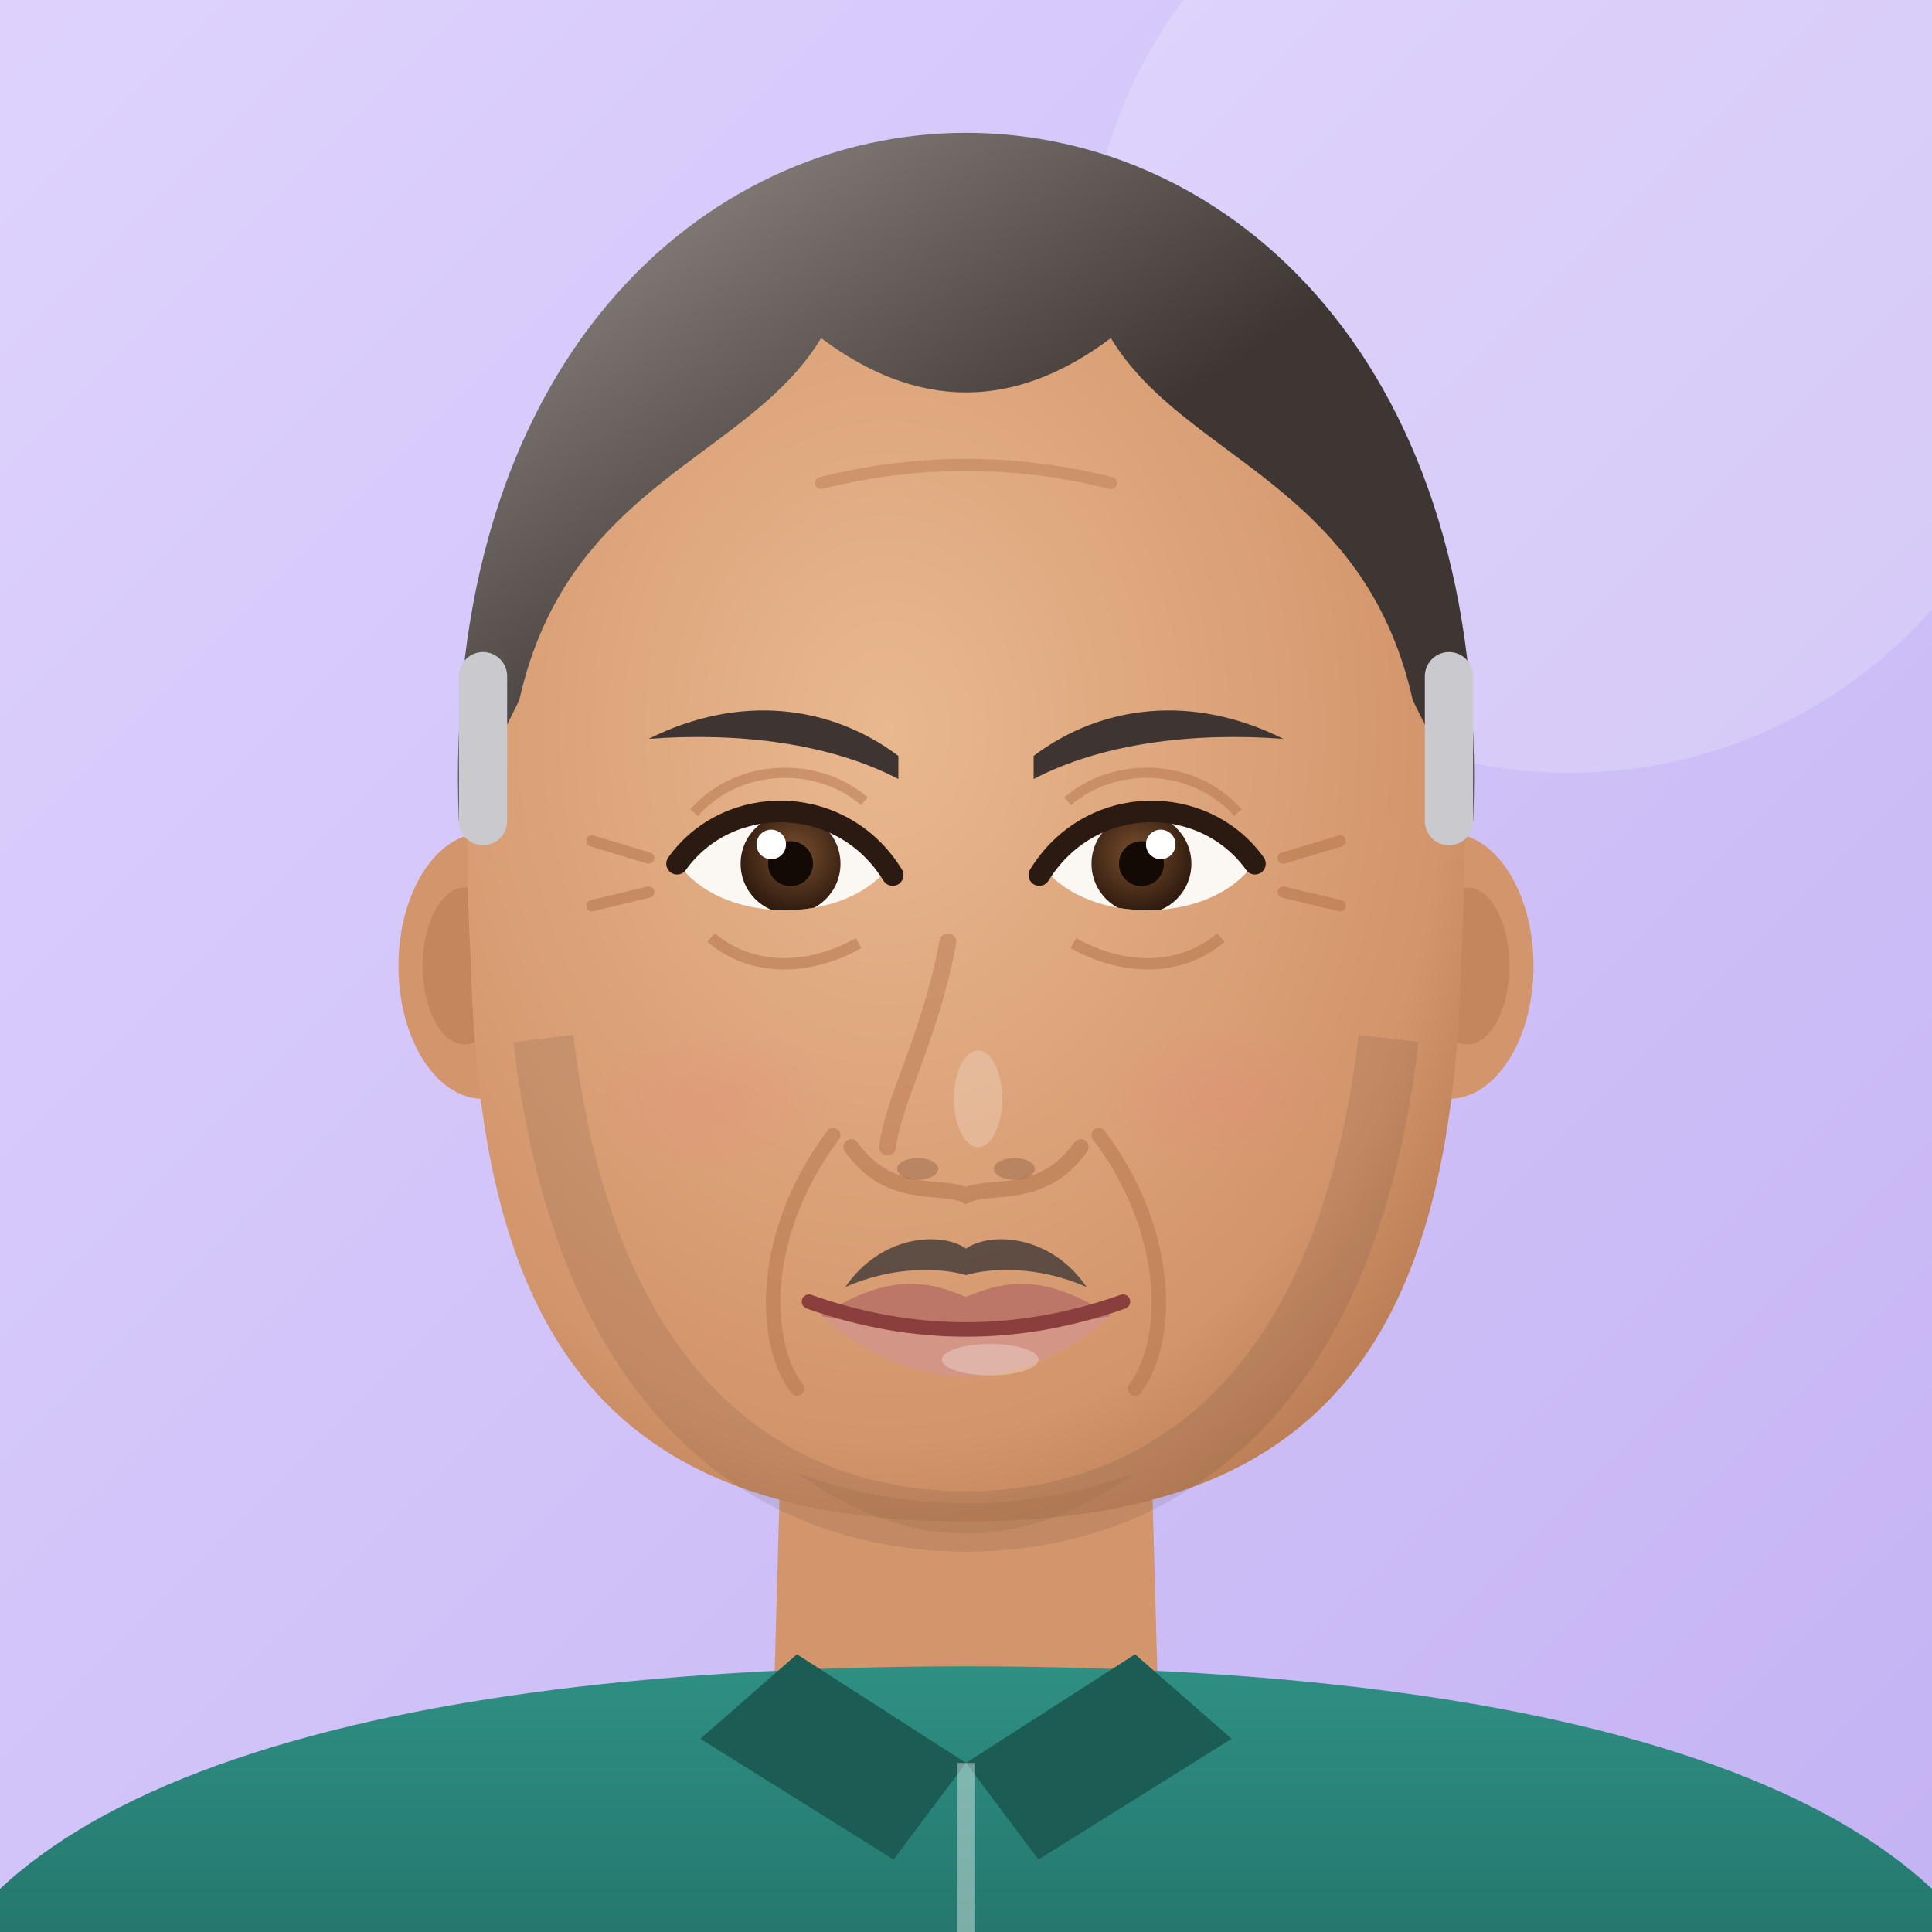
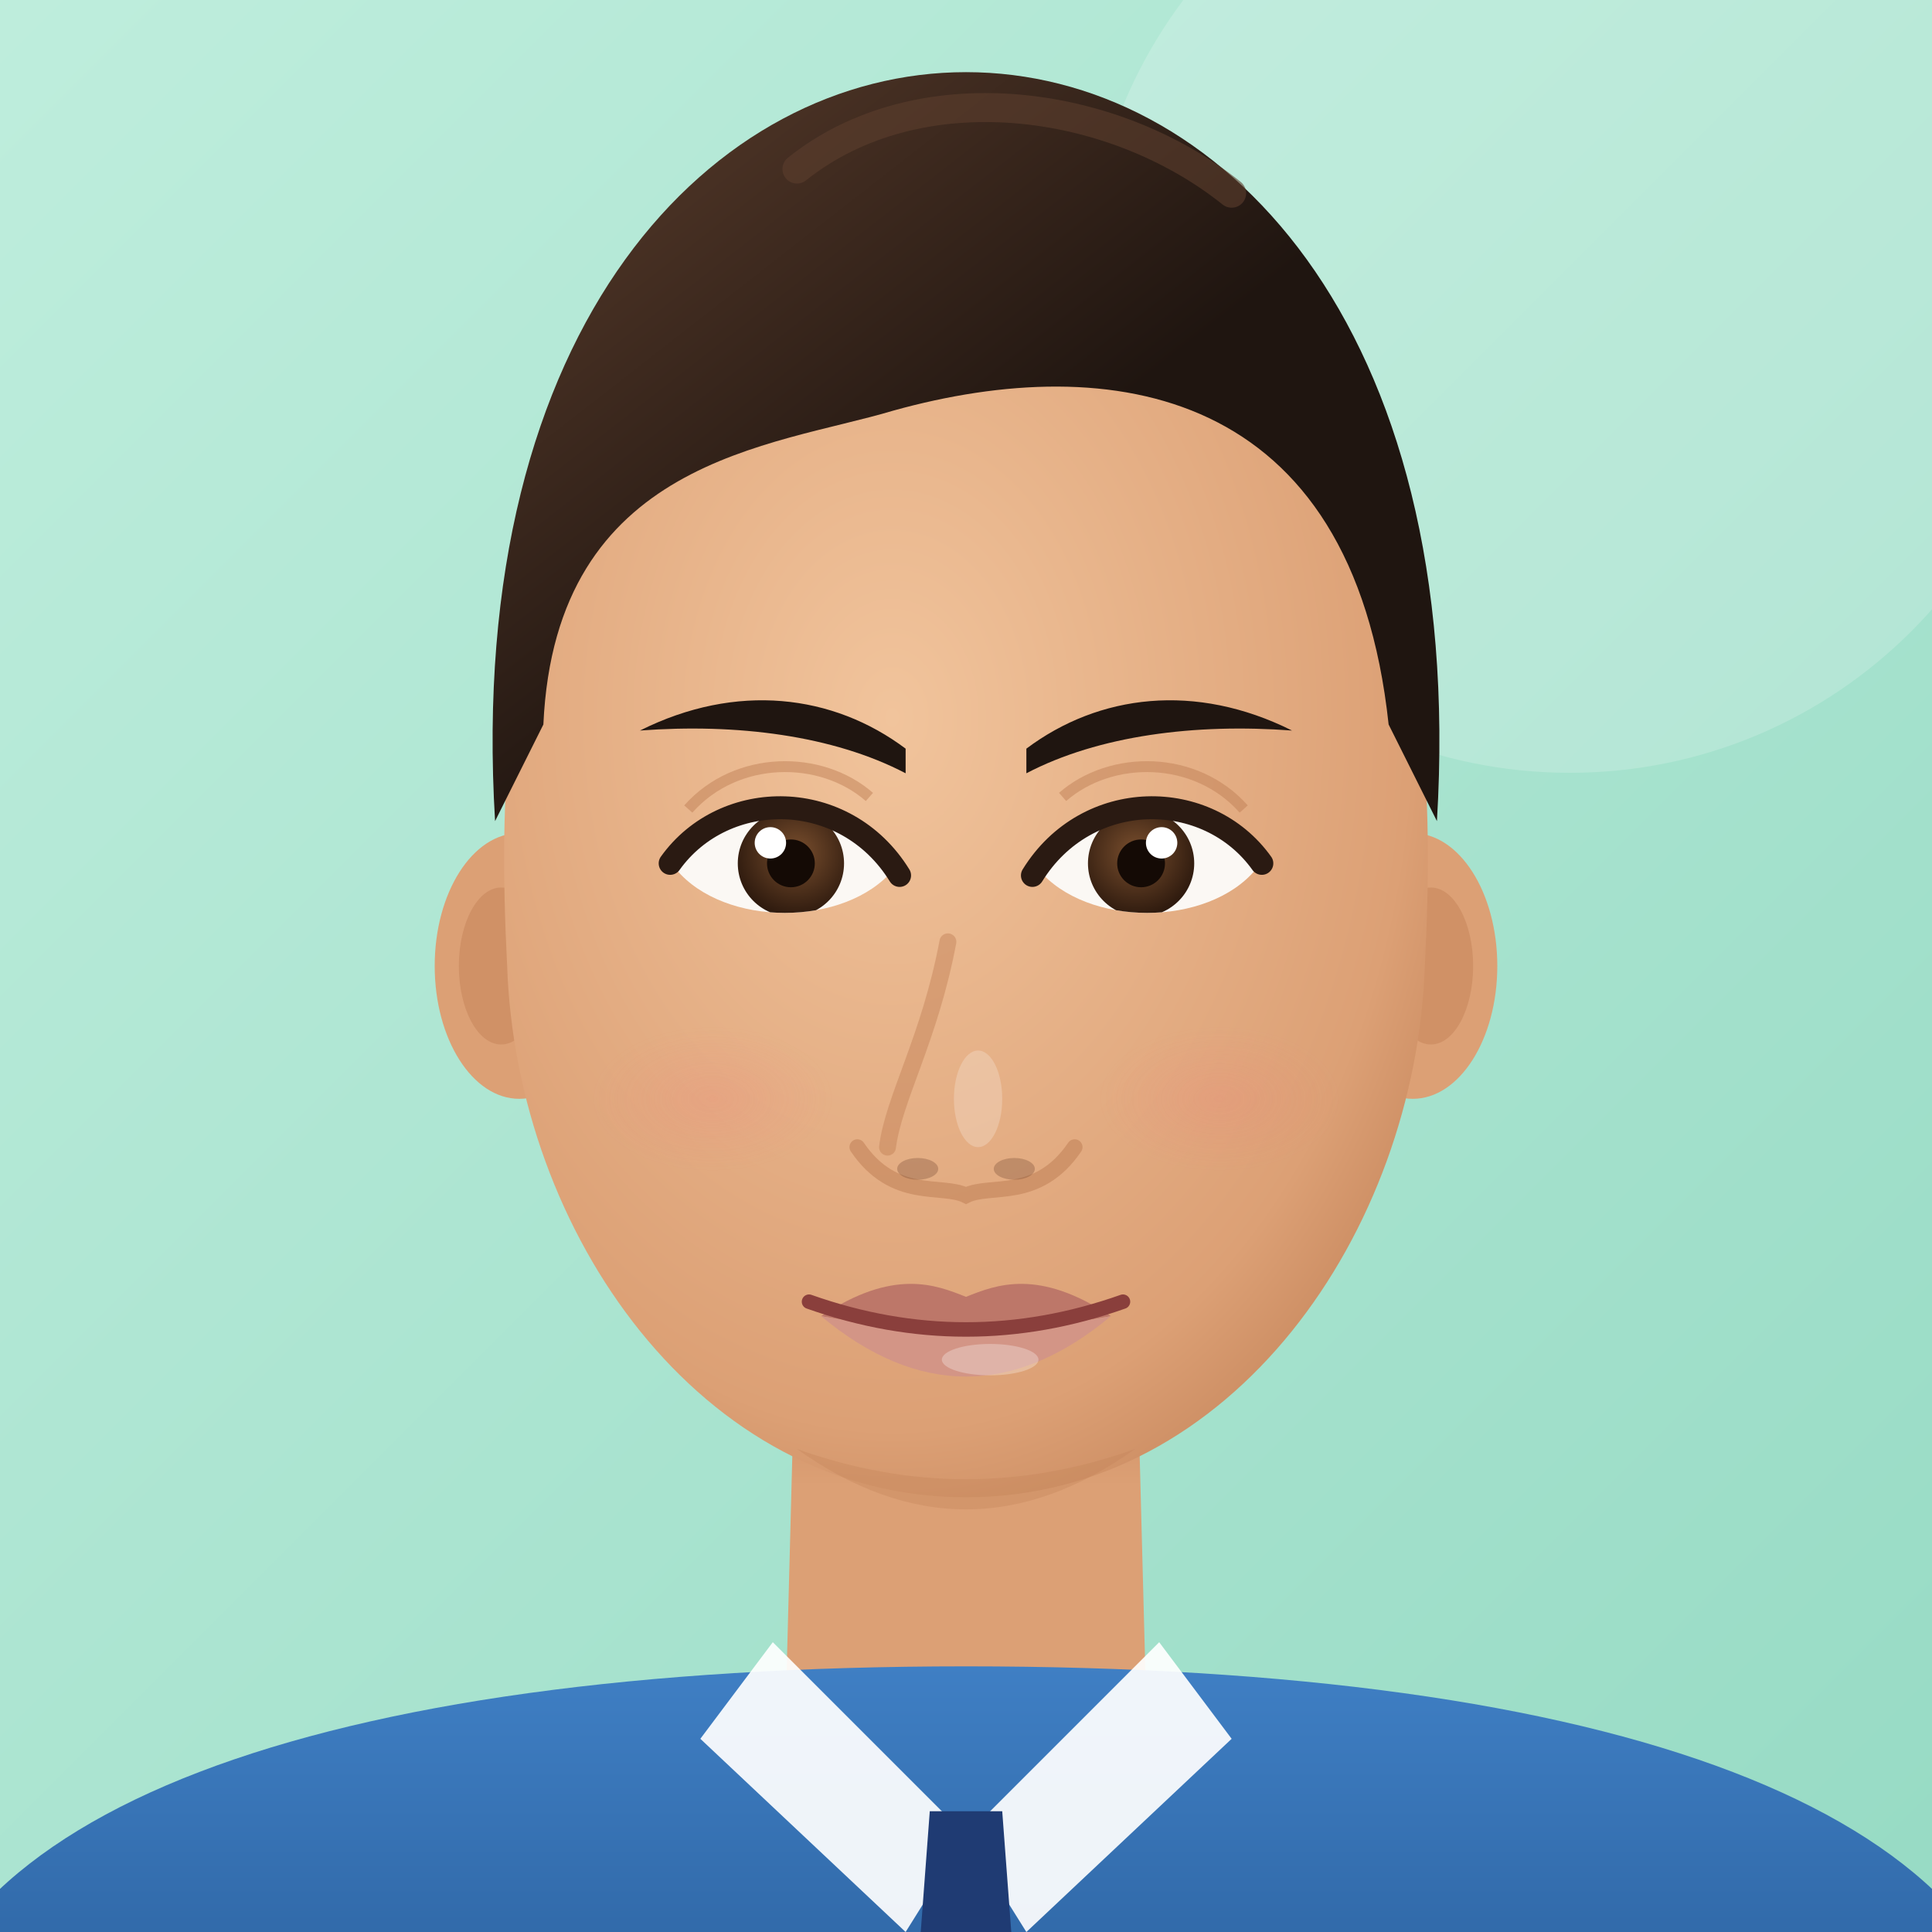
- <svg xmlns="http://www.w3.org/2000/svg" viewBox="20 28 160 160" role="img" aria-label="male middle">
+ <svg xmlns="http://www.w3.org/2000/svg" viewBox="20 28 160 160" role="img" aria-label="male adult">
  <defs>
    <linearGradient id="bg" x1="0" y1="0" x2="1" y2="1">
-       <stop offset="0" stop-color="#e2d7ff" />
-       <stop offset="1" stop-color="#c2b0f2" />
+       <stop offset="0" stop-color="#c4f0e0" />
+       <stop offset="1" stop-color="#93d9c2" />
    </linearGradient>
    <radialGradient id="skin" cx=".42" cy=".38" r=".75">
-       <stop offset="0" stop-color="#e9b88f" />
-       <stop offset=".75" stop-color="#d3956b" />
-       <stop offset="1" stop-color="#b2744c" />
+       <stop offset="0" stop-color="#f1c49c" />
+       <stop offset=".75" stop-color="#dca075" />
+       <stop offset="1" stop-color="#c07f55" />
    </radialGradient>
    <linearGradient id="neck" x1="0" y1="0" x2="0" y2="1">
-       <stop offset="0" stop-color="#b2744c" />
-       <stop offset=".45" stop-color="#d3956b" />
-       <stop offset="1" stop-color="#d3956b" />
+       <stop offset="0" stop-color="#c07f55" />
+       <stop offset=".45" stop-color="#dca075" />
+       <stop offset="1" stop-color="#dca075" />
    </linearGradient>
    <linearGradient id="hair" x1="0" y1="0" x2="1" y2="1">
-       <stop offset="0" stop-color="#9c9590" />
-       <stop offset=".55" stop-color="#3d3633" />
-       <stop offset="1" stop-color="#3d3633" />
+       <stop offset="0" stop-color="#5c3e2d" />
+       <stop offset=".55" stop-color="#1f1510" />
+       <stop offset="1" stop-color="#1f1510" />
    </linearGradient>
    <radialGradient id="iris" cx=".45" cy=".4" r=".6">
      <stop offset="0" stop-color="#7a4f2e" />
      <stop offset="1" stop-color="#2e1a0e" />
    </radialGradient>
    <radialGradient id="blush" cx=".5" cy=".5" r=".5">
      <stop offset="0" stop-color="#f27b7b" stop-opacity=".6" />
      <stop offset="1" stop-color="#f27b7b" stop-opacity="0" />
    </radialGradient>
    <linearGradient id="shirt" x1="0" y1="0" x2="0" y2="1">
-       <stop offset="0" stop-color="#2f8f83" />
-       <stop offset="1" stop-color="#1f6b62" />
+       <stop offset="0" stop-color="#3f7fc4" />
+       <stop offset="1" stop-color="#2a5f9c" />
    </linearGradient>
    <clipPath id="eyeR">
      <path d="M106 100 C110 93.5 120 93.5 124 100 C120 104.8 110 104.8 106 100 Z" />
    </clipPath>
  </defs>
  <rect x="0" y="0" width="200" height="200" fill="url(#bg)" />
  <circle cx="150" cy="52" r="40" fill="#ffffff" opacity=".18" />
-   <path d="M85 136 L84 172 L116 172 L115 136 Z" fill="url(#neck)" />
+   <path d="M86 134 L85 172 L115 172 L114 134 Z" fill="url(#neck)" />
  <path d="M12 200 C14 178 46 166 100 166 C154 166 186 178 188 200 Z" fill="url(#shirt)" />
-   <path d="M86 165 L100 174 L94 182 L78 172 Z M114 165 L100 174 L106 182 L122 172 Z" fill="#1b5c55" />
-   <path d="M100 174 V194" stroke="#ffffff" stroke-opacity=".4" stroke-width="1.4" />
-   <ellipse cx="60" cy="108" rx="7.0" ry="11.0" fill="#d3956b" />
-   <ellipse cx="58.5" cy="108" rx="3.5" ry="6.5" fill="#b2744c" opacity=".45" />
-   <ellipse cx="140" cy="108" rx="7.0" ry="11.0" fill="#d3956b" />
-   <ellipse cx="141.5" cy="108" rx="3.5" ry="6.5" fill="#b2744c" opacity=".45" />
-   <path d="M100 154 C130.34 154 140.18 138 141 108 C142.64 78 137.72 60 100 48 C62.28 60 57.36 78 59 108 C59.82 138 69.66 154 100 154 Z" fill="url(#skin)" />
-   <path d="M86 150 Q100 160 114 150 Q100 155 86 150 Z" fill="#b2744c" opacity=".3" />
+   <path d="M84 164 L100 180 L95 188 L78 172 Z M116 164 L100 180 L105 188 L122 172 Z" fill="#ffffff" opacity=".92" />
+   <path d="M100 180 V200" stroke="#000" stroke-opacity=".15" stroke-width="1.4" />
+   <path d="M97 178 L103 178 L104.5 198 L100 202 L95.5 198 Z" fill="#1f3b73" />
+   <ellipse cx="63" cy="108" rx="7.0" ry="11.0" fill="#dca075" />
+   <ellipse cx="61.5" cy="108" rx="3.5" ry="6.5" fill="#c07f55" opacity=".45" />
+   <ellipse cx="137" cy="108" rx="7.0" ry="11.0" fill="#dca075" />
+   <ellipse cx="138.5" cy="108" rx="3.5" ry="6.5" fill="#c07f55" opacity=".45" />
+   <path d="M100 152 C122.04 152 137.24 130 138 108 C139.52 78 134.96 60 100 48 C65.04 60 60.48 78 62 108 C62.76 130 77.96 152 100 152 Z" fill="url(#skin)" />
+   <path d="M86 148 Q100 158 114 148 Q100 153 86 148 Z" fill="#c07f55" opacity=".3" />
  <ellipse cx="79" cy="119" rx="10" ry="6" fill="url(#blush)" opacity="0.3" />
  <ellipse cx="121" cy="119" rx="10" ry="6" fill="url(#blush)" opacity="0.3" />
-   <g transform="translate(115 100) scale(0.94) translate(-115 -100)">
+   <g transform="translate(115 100) scale(1.0) translate(-115 -100)">
    <path d="M106 100 C110 93.5 120 93.5 124 100 C120 104.8 110 104.8 106 100 Z" fill="#fbf8f4" />
    <g clip-path="url(#eyeR)">
      <circle cx="114.5" cy="99.5" r="4.4" fill="url(#iris)" />
      <circle cx="114.5" cy="99.5" r="1.98" fill="#140a05" />
      <circle cx="116.2" cy="97.8" r="1.3" fill="#ffffff" />
-       <path d="M104 92 H126 V96.4 C120 94.8 110 94.8 104 96.4 Z" fill="#d3956b" />
+       <path d="M104 93 H126 V96.8 C120 94.4 110 94.4 104 96.8 Z" fill="#c07f55" opacity=".18" />
    </g>
    <path d="M105.5 100.5 C110 93.2 120 93.2 124.5 99.5" stroke="#2a1a12" stroke-width="1.9" fill="none" stroke-linecap="round" />
-     <path d="M108 94 C112 90.5 119 90.5 123 95" stroke="#b2744c" stroke-width=".9" fill="none" opacity=".5" />
-     <path d="M108.5 106.5 C113 109 118 109 121.5 106" stroke="#b2744c" stroke-width="1" fill="none" opacity=".55" />
-     <path d="M127 99 l5 -1.5 M127 102 l5 1.2" stroke="#b2744c" stroke-width="1" opacity=".55" stroke-linecap="round" />
-     <path d="M105 90 C111 85.5 119 84.5 127 88.5 C119 87.9 111 88.9 105 92.04 Z" fill="#3e3431" />
+     <path d="M108 94 C112 90.5 119 90.5 123 95" stroke="#c07f55" stroke-width=".9" fill="none" opacity=".5" />
+     <path d="M105 90 C111 85.5 119 84.5 127 88.5 C119 87.9 111 88.9 105 92.04 Z" fill="#1f1510" />
  </g>
  <g transform="translate(200 0) scale(-1 1)">
-     <g transform="translate(115 100) scale(0.94) translate(-115 -100)">
+     <g transform="translate(115 100) scale(1.0) translate(-115 -100)">
      <path d="M106 100 C110 93.5 120 93.5 124 100 C120 104.8 110 104.8 106 100 Z" fill="#fbf8f4" />
      <g clip-path="url(#eyeR)">
        <circle cx="114.5" cy="99.5" r="4.4" fill="url(#iris)" />
        <circle cx="114.5" cy="99.5" r="1.98" fill="#140a05" />
        <circle cx="116.2" cy="97.8" r="1.3" fill="#ffffff" />
-         <path d="M104 92 H126 V96.4 C120 94.8 110 94.8 104 96.4 Z" fill="#d3956b" />
+         <path d="M104 93 H126 V96.8 C120 94.4 110 94.4 104 96.8 Z" fill="#c07f55" opacity=".18" />
      </g>
      <path d="M105.5 100.5 C110 93.2 120 93.2 124.5 99.5" stroke="#2a1a12" stroke-width="1.9" fill="none" stroke-linecap="round" />
-       <path d="M108 94 C112 90.5 119 90.5 123 95" stroke="#b2744c" stroke-width=".9" fill="none" opacity=".5" />
-       <path d="M108.5 106.5 C113 109 118 109 121.5 106" stroke="#b2744c" stroke-width="1" fill="none" opacity=".55" />
-       <path d="M127 99 l5 -1.5 M127 102 l5 1.2" stroke="#b2744c" stroke-width="1" opacity=".55" stroke-linecap="round" />
-       <path d="M105 90 C111 85.5 119 84.5 127 88.5 C119 87.9 111 88.9 105 92.04 Z" fill="#3e3431" />
+       <path d="M108 94 C112 90.5 119 90.5 123 95" stroke="#c07f55" stroke-width=".9" fill="none" opacity=".5" />
+       <path d="M105 90 C111 85.5 119 84.5 127 88.5 C119 87.9 111 88.9 105 92.04 Z" fill="#1f1510" />
    </g>
  </g>
-   <path d="M98.5 106 C97 114 94 119 93.5 123" stroke="#b2744c" stroke-width="1.4" fill="none" opacity=".45" stroke-linecap="round" />
-   <path d="M90.5 123 C93.73 127.5 98 126 100 127 C102 126 106.27 127.5 109.5 123" stroke="#b2744c" stroke-width="1.3" fill="none" opacity=".55" stroke-linecap="round" />
+   <path d="M98.5 106 C97 114 94 119 93.5 123" stroke="#c07f55" stroke-width="1.4" fill="none" opacity=".45" stroke-linecap="round" />
+   <path d="M91 123 C94.06 127.5 98 126 100 127 C102 126 105.94 127.5 109 123" stroke="#c07f55" stroke-width="1.3" fill="none" opacity=".55" stroke-linecap="round" />
  <ellipse cx="96" cy="124.8" rx="1.7" ry="0.9" fill="#6b3f2a" opacity=".3" />
  <ellipse cx="104" cy="124.8" rx="1.7" ry="0.9" fill="#6b3f2a" opacity=".3" />
  <ellipse cx="101" cy="119" rx="2" ry="4" fill="#ffffff" opacity=".22" />
  <path d="M88 137 C94 133 97.5 134.4 100 135.4 C102.5 134.4 106 133 112 137 Q100 139.2 88 137 Z" fill="#bd7769" />
  <path d="M88 137 Q100 139.2 112 137 Q100 147 88 137 Z" fill="#d39586" />
  <path d="M87 135.8 Q100 140.4 113 135.8" stroke="#8a3f3c" stroke-width="1.2" fill="none" stroke-linecap="round" />
  <ellipse cx="102" cy="140.6" rx="4" ry="1.3" fill="#ffffff" opacity=".28" />
-   <path d="M89 122 C83 130 83 139 86 143 M111 122 C117 130 117 139 114 143" stroke="#b2744c" stroke-width="1.2" fill="none" opacity="0.5" stroke-linecap="round" />
-   <path d="M88 68 q12 -3 24 0" stroke="#b2744c" stroke-width="1" fill="none" opacity="0.4" stroke-linecap="round" />
-   <path d="M90 134.6 C93 130.2 98 130.0 100 131.4 C102 130.0 107 130.2 110 134.6 C106 132.8 102 133.0 100 133.6 C98 133.0 94 132.8 90 134.6 Z" fill="#4a403c" opacity=".85" />
-   <path d="M65 114 C69 148 88 154 100 154 C112 154 131 148 135 114" stroke="#3a3230" stroke-width="5" fill="none" opacity=".12" />
-   <path d="M58 96 C55 20.0 145 20.0 142 96 L137 86 C133 68 118 66 112 56 C104 62 96 62 88 56 C82 66 67 68 63 86 Z" fill="url(#hair)" />
-   <path d="M60 96 v-12 M140 96 v-12" stroke="#c9c9ce" stroke-width="4" stroke-linecap="round" />
+   <path d="M61 96 C56 13.3 144 13.3 139 96 L135 88 C132 60 112 57 94 62 C84 65 66 66 65 88 Z" fill="url(#hair)" />
+   <path d="M86 42 C96 34 112 36 122 44" stroke="#5c3e2d" stroke-width="2.4" fill="none" opacity=".6" stroke-linecap="round" />
</svg>
